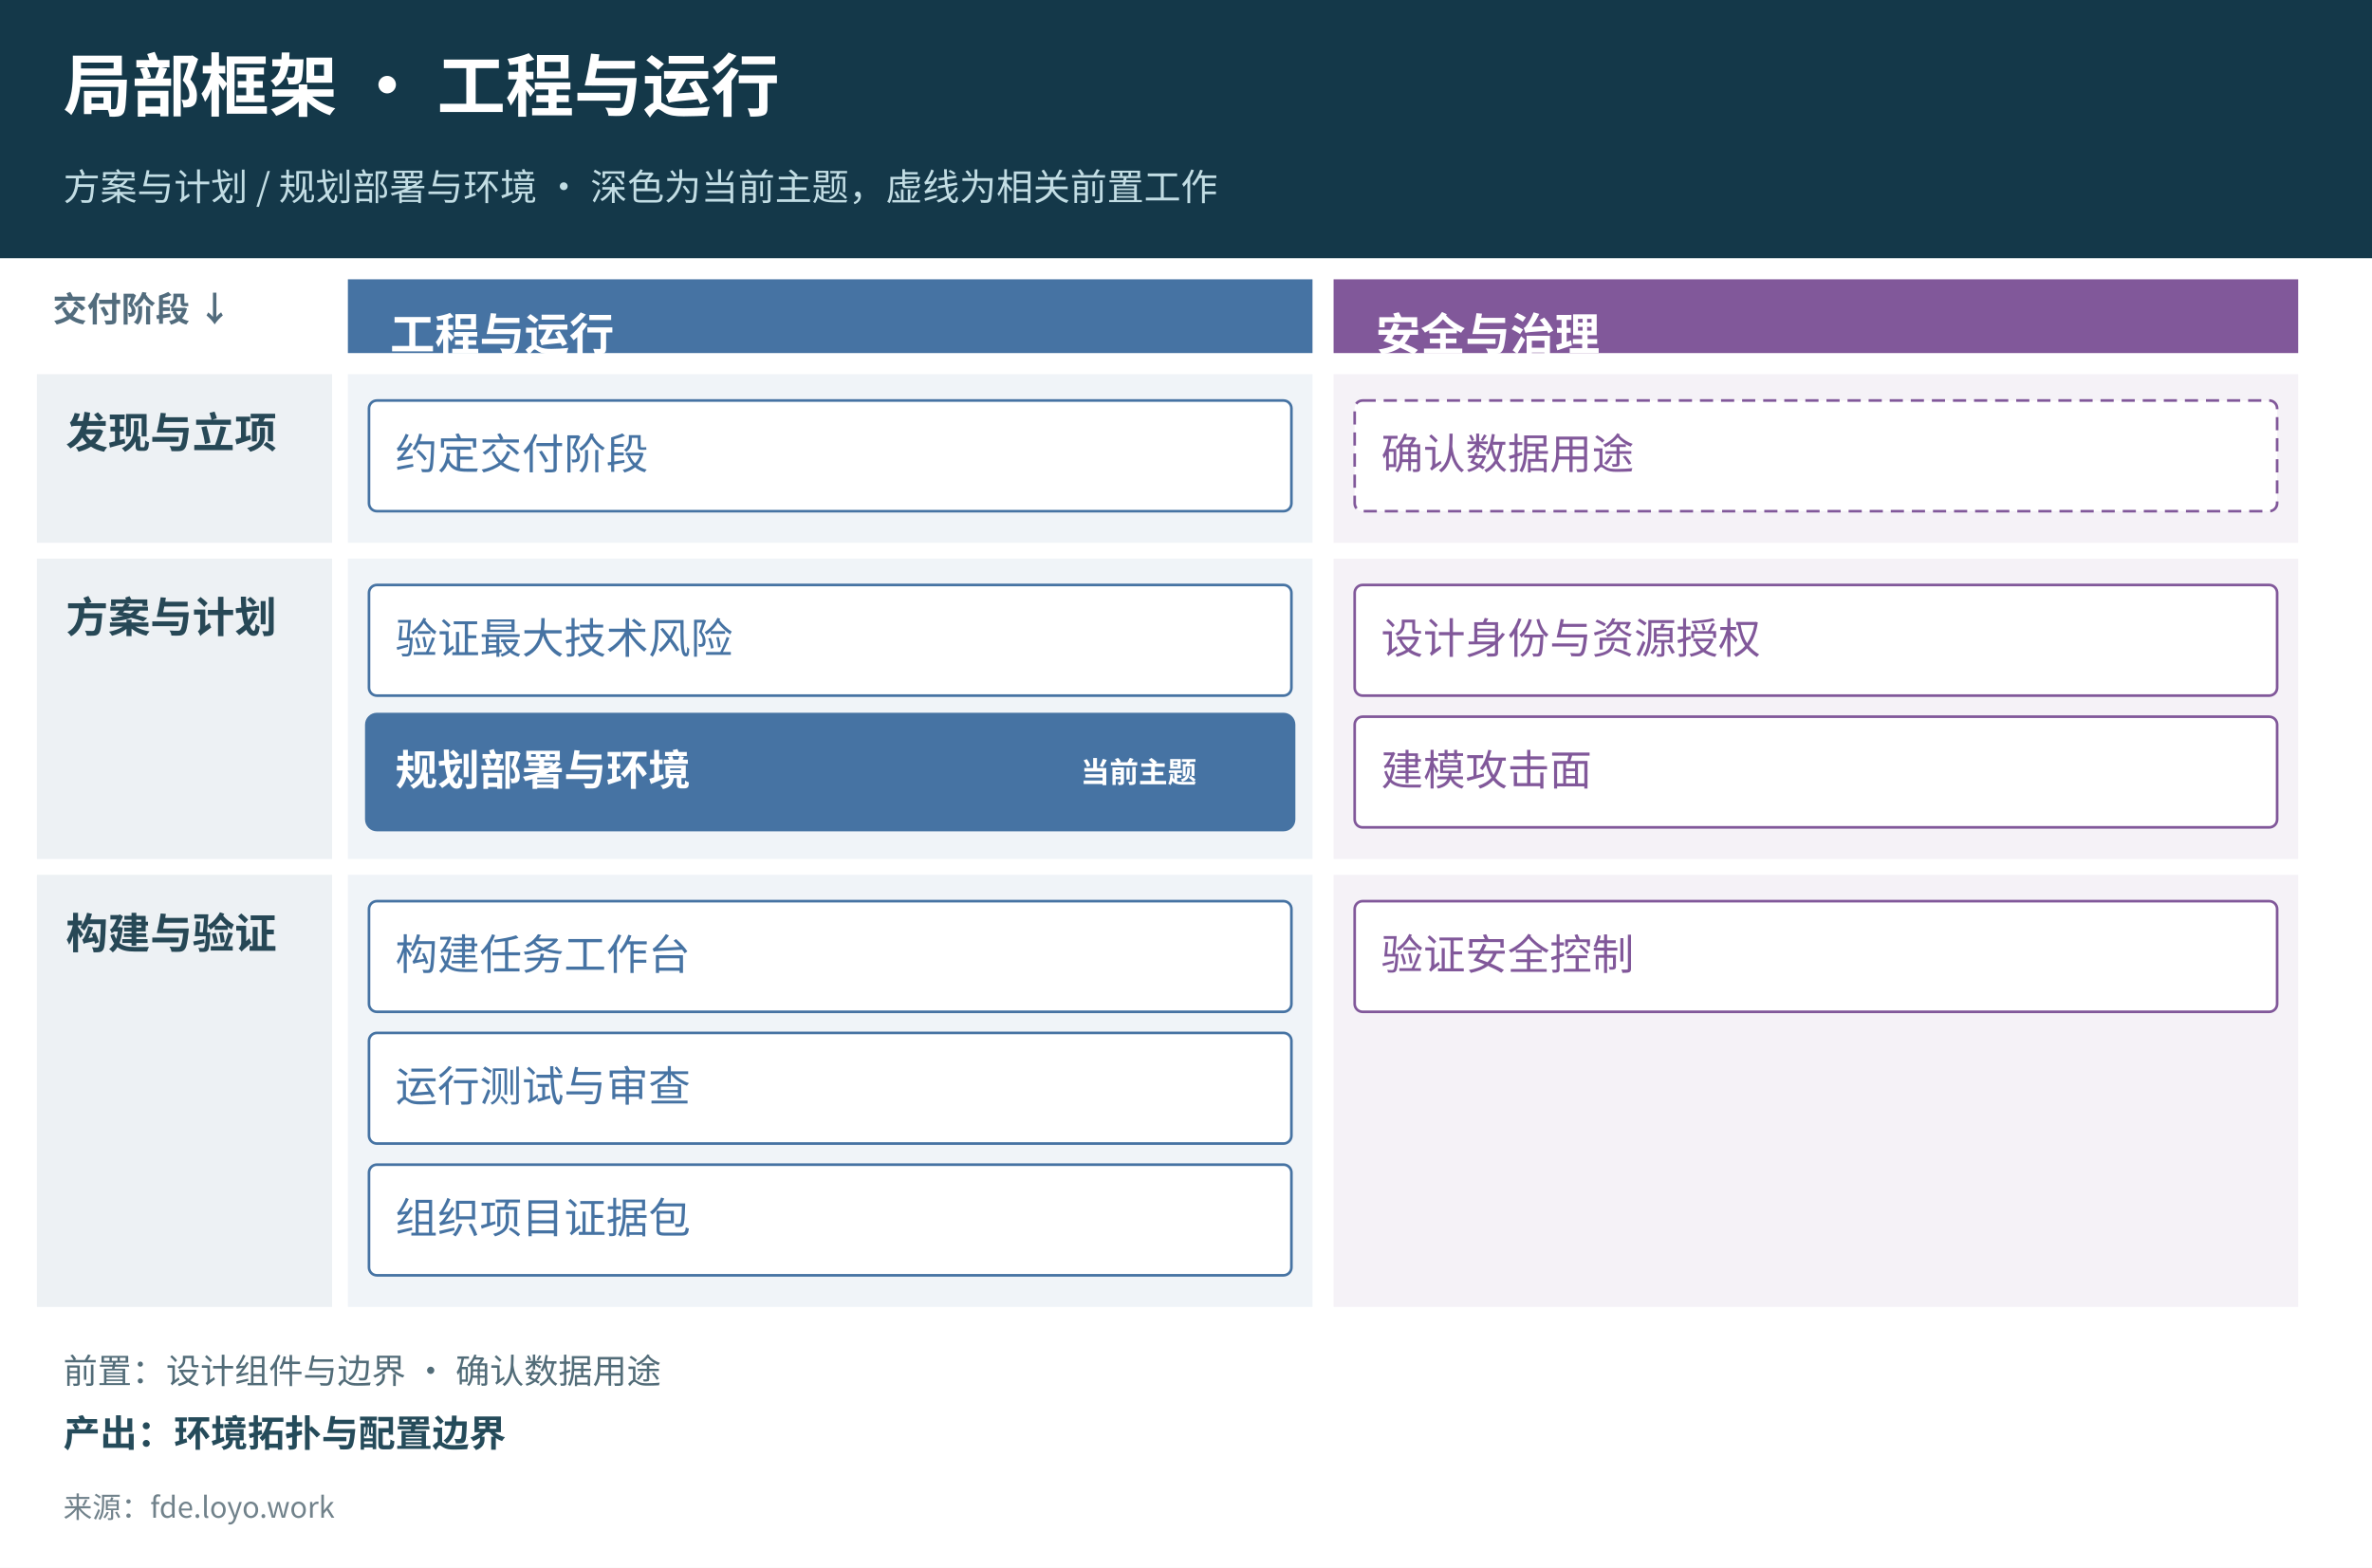
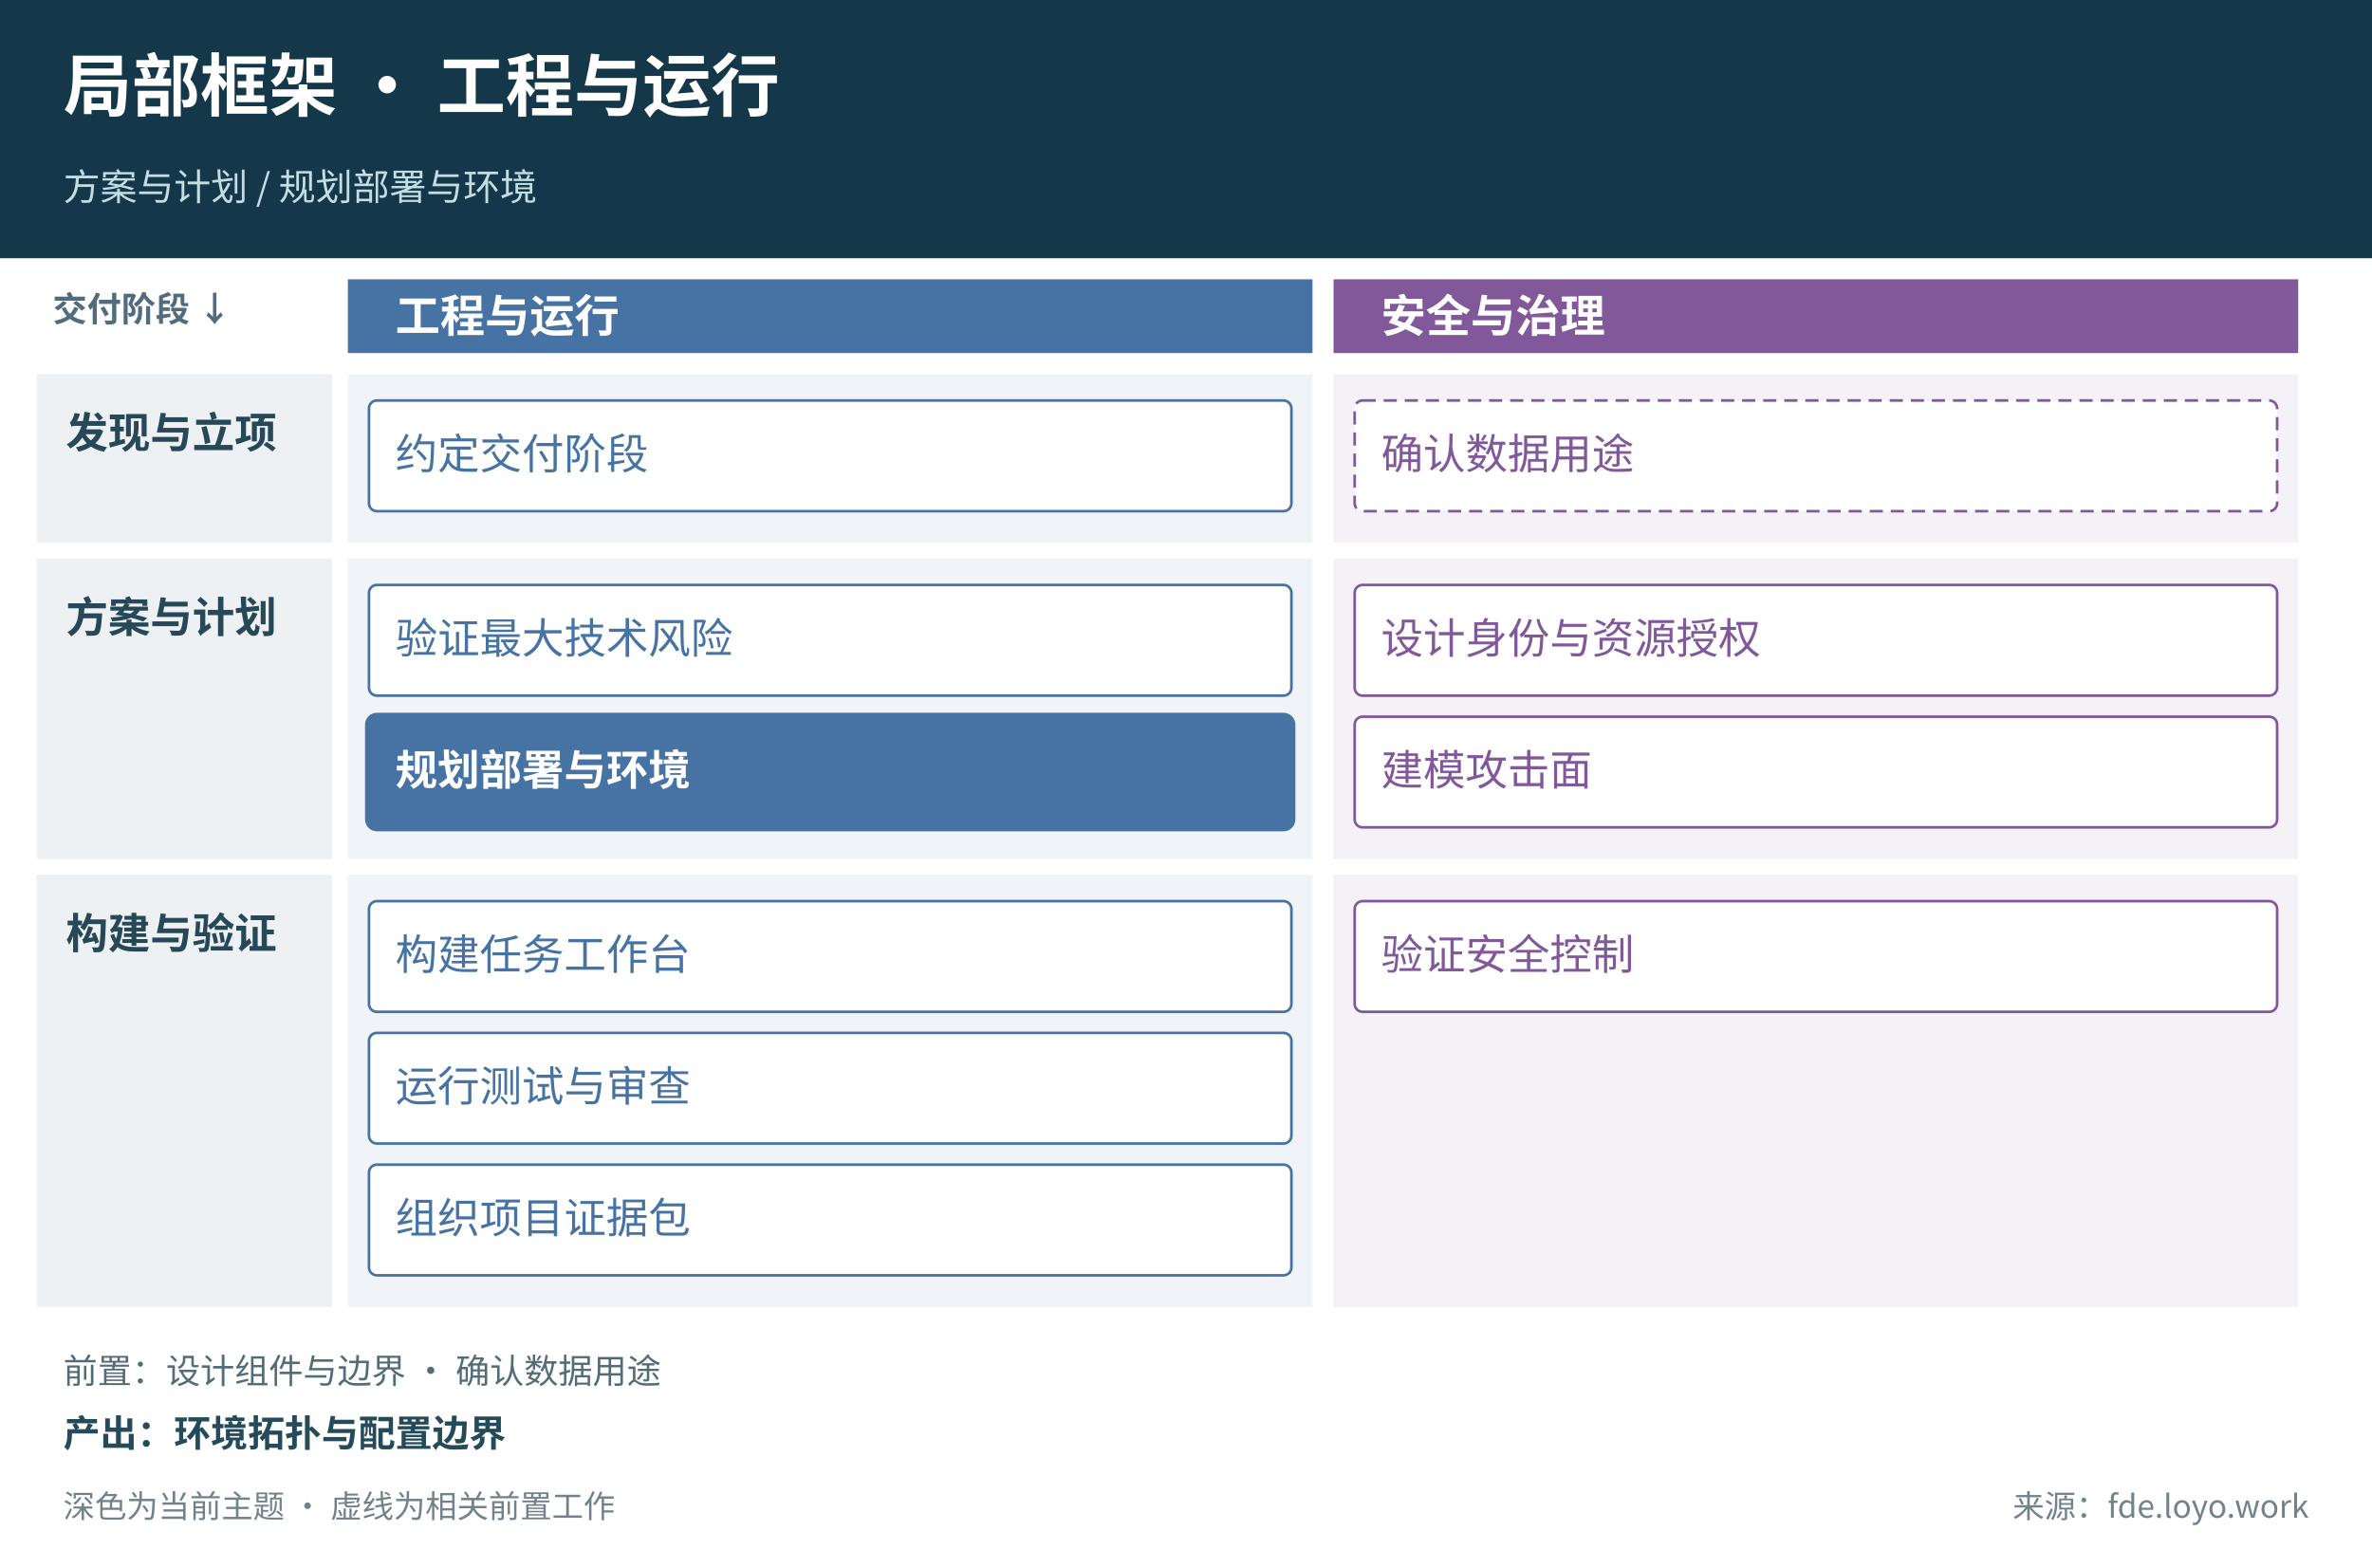
<svg xmlns="http://www.w3.org/2000/svg" viewBox="0 0 900 595" role="img" aria-labelledby="title desc">
  <rect width="900" height="595" fill="#fff" />
  <g font-family="PingFang SC,Microsoft YaHei,Noto Sans CJK SC,sans-serif">
    <rect width="900" height="98" fill="#143849" />
-     <text x="24" y="42" font-size="26" fill="#fff" font-weight="700">局部框架 · 工程与运行</text>
-     <text x="24" y="76" font-size="14" fill="#c2dde4" font-weight="400">方案与计划 / 规划部署与环境 · 深色为当前主题，虚线为相关前置工作</text>
-     <text x="20" y="122" font-size="13" fill="#526c7d" font-weight="600">交付阶段 ↓</text>
+     <text text-anchor="start" x="24" y="42" font-size="26" fill="#fff" font-weight="700">局部框架 · 工程与运行</text>
+     <text text-anchor="start" x="24" y="76" font-size="14" fill="#c2dde4" font-weight="400">方案与计划 / 规划部署与环境</text>
+     <text text-anchor="start" x="20" y="122" font-size="13" fill="#526c7d" font-weight="600">交付阶段 ↓</text>
    <rect x="132" y="106" width="366" height="28" fill="#4673a3" />
-     <text x="148" y="133" font-size="17" fill="white" font-weight="650">工程与运行</text>
+     <text text-anchor="start" x="150" y="126" font-size="17" fill="white" font-weight="650">工程与运行</text>
    <rect x="506" y="106" width="366" height="28" fill="#81589a" />
-     <text x="522" y="133" font-size="17" fill="white" font-weight="650">安全与治理</text>
+     <text text-anchor="start" x="524" y="126" font-size="17" fill="white" font-weight="650">安全与治理</text>
    <rect x="14" y="142" width="112" height="64" fill="#edf1f4" />
-     <text x="25" y="170" font-size="16" fill="#274856" font-weight="650">发现与立项</text>
+     <text text-anchor="start" x="25" y="170" font-size="16" fill="#274856" font-weight="650">发现与立项</text>
    <rect x="132" y="142" width="366" height="64" fill="#f0f4f8" />
    <a href="/docs/delivery-lifecycle/#context-delivery-gates" aria-label="约定交付阶段">
      <g data-process="delivery-gates" data-current="false">
        <rect x="140" y="152" width="350" height="42" rx="3" fill="#fff" stroke="#4673a3" stroke-width="1" />
-         <text x="150" y="178" font-size="16" fill="#4673a3" font-weight="500">约定交付阶段</text>
+         <text text-anchor="start" x="150" y="178" font-size="16" fill="#4673a3" font-weight="500">约定交付阶段</text>
      </g>
    </a>
    <rect x="506" y="142" width="366" height="64" fill="#f5f2f7" />
    <a href="/docs/data-privacy/#context-data-purpose" aria-label="确认数据用途">
      <g data-process="data-purpose" data-current="false">
        <rect x="514" y="152" width="350" height="42" rx="3" fill="#fff" stroke="#81589a" stroke-width="1" stroke-dasharray="5 3" />
-         <text x="524" y="178" font-size="16" fill="#81589a" font-weight="500">确认数据用途</text>
+         <text text-anchor="start" x="524" y="178" font-size="16" fill="#81589a" font-weight="500">确认数据用途</text>
      </g>
    </a>
    <rect x="14" y="212" width="112" height="114" fill="#edf1f4" />
-     <text x="25" y="240" font-size="16" fill="#274856" font-weight="650">方案与计划</text>
+     <text text-anchor="start" x="25" y="240" font-size="16" fill="#274856" font-weight="650">方案与计划</text>
    <rect x="132" y="212" width="366" height="114" fill="#f0f4f8" />
    <a href="/docs/prototype-validation/#context-prototype" aria-label="验证最大技术风险">
      <g data-process="prototype" data-current="false">
        <rect x="140" y="222" width="350" height="42" rx="3" fill="#fff" stroke="#4673a3" stroke-width="1" />
-         <text x="150" y="248" font-size="16" fill="#4673a3" font-weight="500">验证最大技术风险</text>
+         <text text-anchor="start" x="150" y="248" font-size="16" fill="#4673a3" font-weight="500">验证最大技术风险</text>
      </g>
    </a>
    <a href="/docs/deployment-platform/#context-platform-plan" aria-label="规划部署与环境">
      <g data-process="platform-plan" data-current="true">
        <rect x="140" y="272" width="350" height="42" rx="3" fill="#4673a3" stroke="#4673a3" stroke-width="3" />
-         <text x="150" y="298" font-size="16" fill="#fff" font-weight="700">规划部署与环境</text>
-         <text x="410" y="297" font-size="11" fill="#fff" font-weight="700">当前主题</text>
+         <text text-anchor="start" x="150" y="298" font-size="16" fill="#fff" font-weight="700">规划部署与环境</text>
      </g>
    </a>
    <rect x="506" y="212" width="366" height="114" fill="#f5f2f7" />
    <a href="/docs/identity-access/#context-authorization" aria-label="设计身份与资源授权">
      <g data-process="authorization" data-current="false">
        <rect x="514" y="222" width="350" height="42" rx="3" fill="#fff" stroke="#81589a" stroke-width="1" />
-         <text x="524" y="248" font-size="16" fill="#81589a" font-weight="500">设计身份与资源授权</text>
+         <text text-anchor="start" x="524" y="248" font-size="16" fill="#81589a" font-weight="500">设计身份与资源授权</text>
      </g>
    </a>
    <a href="/docs/ai-threat-modeling/#context-threats" aria-label="建模攻击面">
      <g data-process="threats" data-current="false">
        <rect x="514" y="272" width="350" height="42" rx="3" fill="#fff" stroke="#81589a" stroke-width="1" />
-         <text x="524" y="298" font-size="16" fill="#81589a" font-weight="500">建模攻击面</text>
+         <text text-anchor="start" x="524" y="298" font-size="16" fill="#81589a" font-weight="500">建模攻击面</text>
      </g>
    </a>
    <rect x="14" y="332" width="112" height="164" fill="#edf1f4" />
-     <text x="25" y="360" font-size="16" fill="#274856" font-weight="650">构建与验证</text>
+     <text text-anchor="start" x="25" y="360" font-size="16" fill="#274856" font-weight="650">构建与验证</text>
    <rect x="132" y="332" width="366" height="164" fill="#f0f4f8" />
    <a href="/docs/workflow-apps/#context-workbench" aria-label="构建任务工作台">
      <g data-process="workbench" data-current="false">
        <rect x="140" y="342" width="350" height="42" rx="3" fill="#fff" stroke="#4673a3" stroke-width="1" />
-         <text x="150" y="368" font-size="16" fill="#4673a3" font-weight="500">构建任务工作台</text>
+         <text text-anchor="start" x="150" y="368" font-size="16" fill="#4673a3" font-weight="500">构建任务工作台</text>
      </g>
    </a>
    <a href="/docs/engineering-quality/#context-quality" aria-label="运行测试与审查">
      <g data-process="quality" data-current="false">
        <rect x="140" y="392" width="350" height="42" rx="3" fill="#fff" stroke="#4673a3" stroke-width="1" />
-         <text x="150" y="418" font-size="16" fill="#4673a3" font-weight="500">运行测试与审查</text>
+         <text text-anchor="start" x="150" y="418" font-size="16" fill="#4673a3" font-weight="500">运行测试与审查</text>
      </g>
    </a>
    <a href="/docs/delivery-templates/#context-evidence" aria-label="组织项目证据包">
      <g data-process="evidence" data-current="false">
        <rect x="140" y="442" width="350" height="42" rx="3" fill="#fff" stroke="#4673a3" stroke-width="1" />
-         <text x="150" y="468" font-size="16" fill="#4673a3" font-weight="500">组织项目证据包</text>
+         <text text-anchor="start" x="150" y="468" font-size="16" fill="#4673a3" font-weight="500">组织项目证据包</text>
      </g>
    </a>
    <rect x="506" y="332" width="366" height="164" fill="#f5f2f7" />
    <a href="/docs/security-privacy-ai-governance/#context-safety-tests" aria-label="验证安全控制">
      <g data-process="safety-tests" data-current="false">
        <rect x="514" y="342" width="350" height="42" rx="3" fill="#fff" stroke="#81589a" stroke-width="1" />
-         <text x="524" y="368" font-size="16" fill="#81589a" font-weight="500">验证安全控制</text>
+         <text text-anchor="start" x="524" y="368" font-size="16" fill="#81589a" font-weight="500">验证安全控制</text>
      </g>
    </a>
-     <text x="24" y="525" font-size="13" fill="#526c78" font-weight="400">前置：设计组件与边界 · 确认数据用途</text>
-     <text x="24" y="549" font-size="14" fill="#254b5a" font-weight="650">产出：环境拓扑与配置边界</text>
-     <text x="24" y="576" font-size="11" fill="#71828b" font-weight="400">来源：fde.loyo.work</text>
+     <text text-anchor="start" x="24" y="525" font-size="13" fill="#526c78" font-weight="400">前置：设计组件与边界 · 确认数据用途</text>
+     <text text-anchor="start" x="24" y="549" font-size="14" fill="#254b5a" font-weight="650">产出：环境拓扑与配置边界</text>
+     <text text-anchor="start" x="24" y="576" font-size="12" fill="#71828b" font-weight="400">深色为当前主题 · 虚线为相关前置工作</text>
+     <text text-anchor="end" x="876" y="576" font-size="12" fill="#71828b" font-weight="400">来源：fde.loyo.work</text>
  </g>
</svg>
